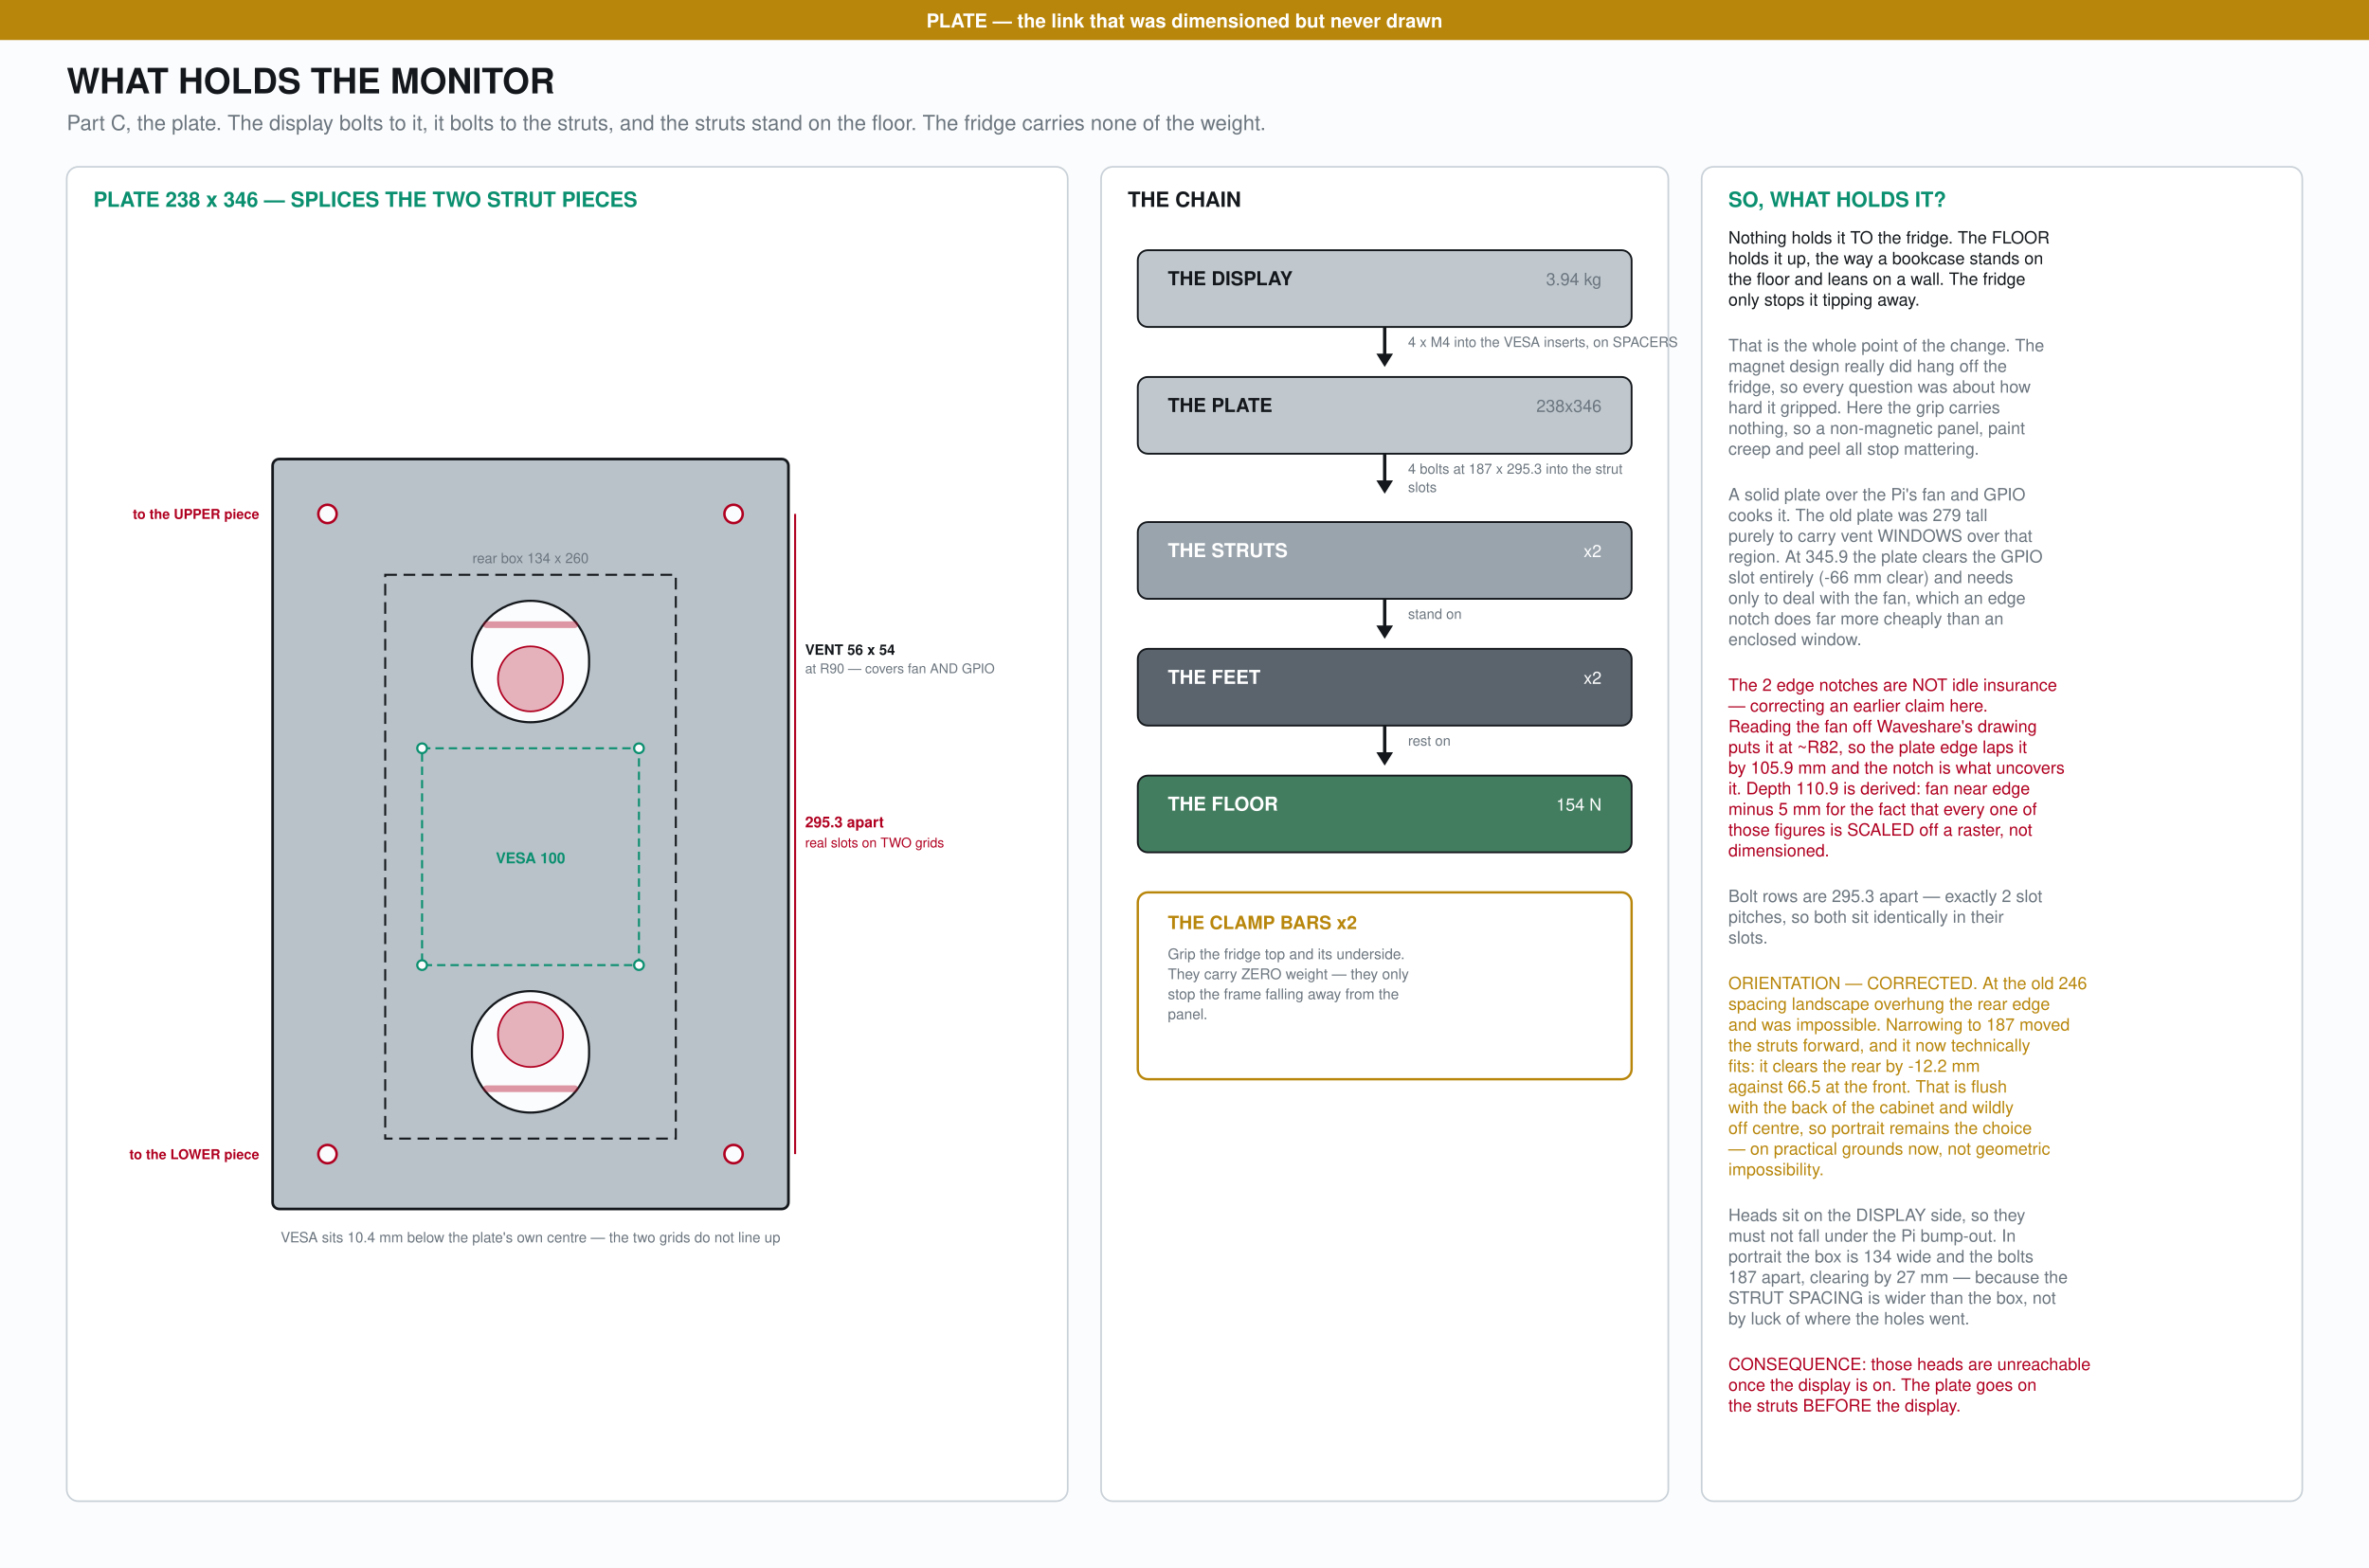
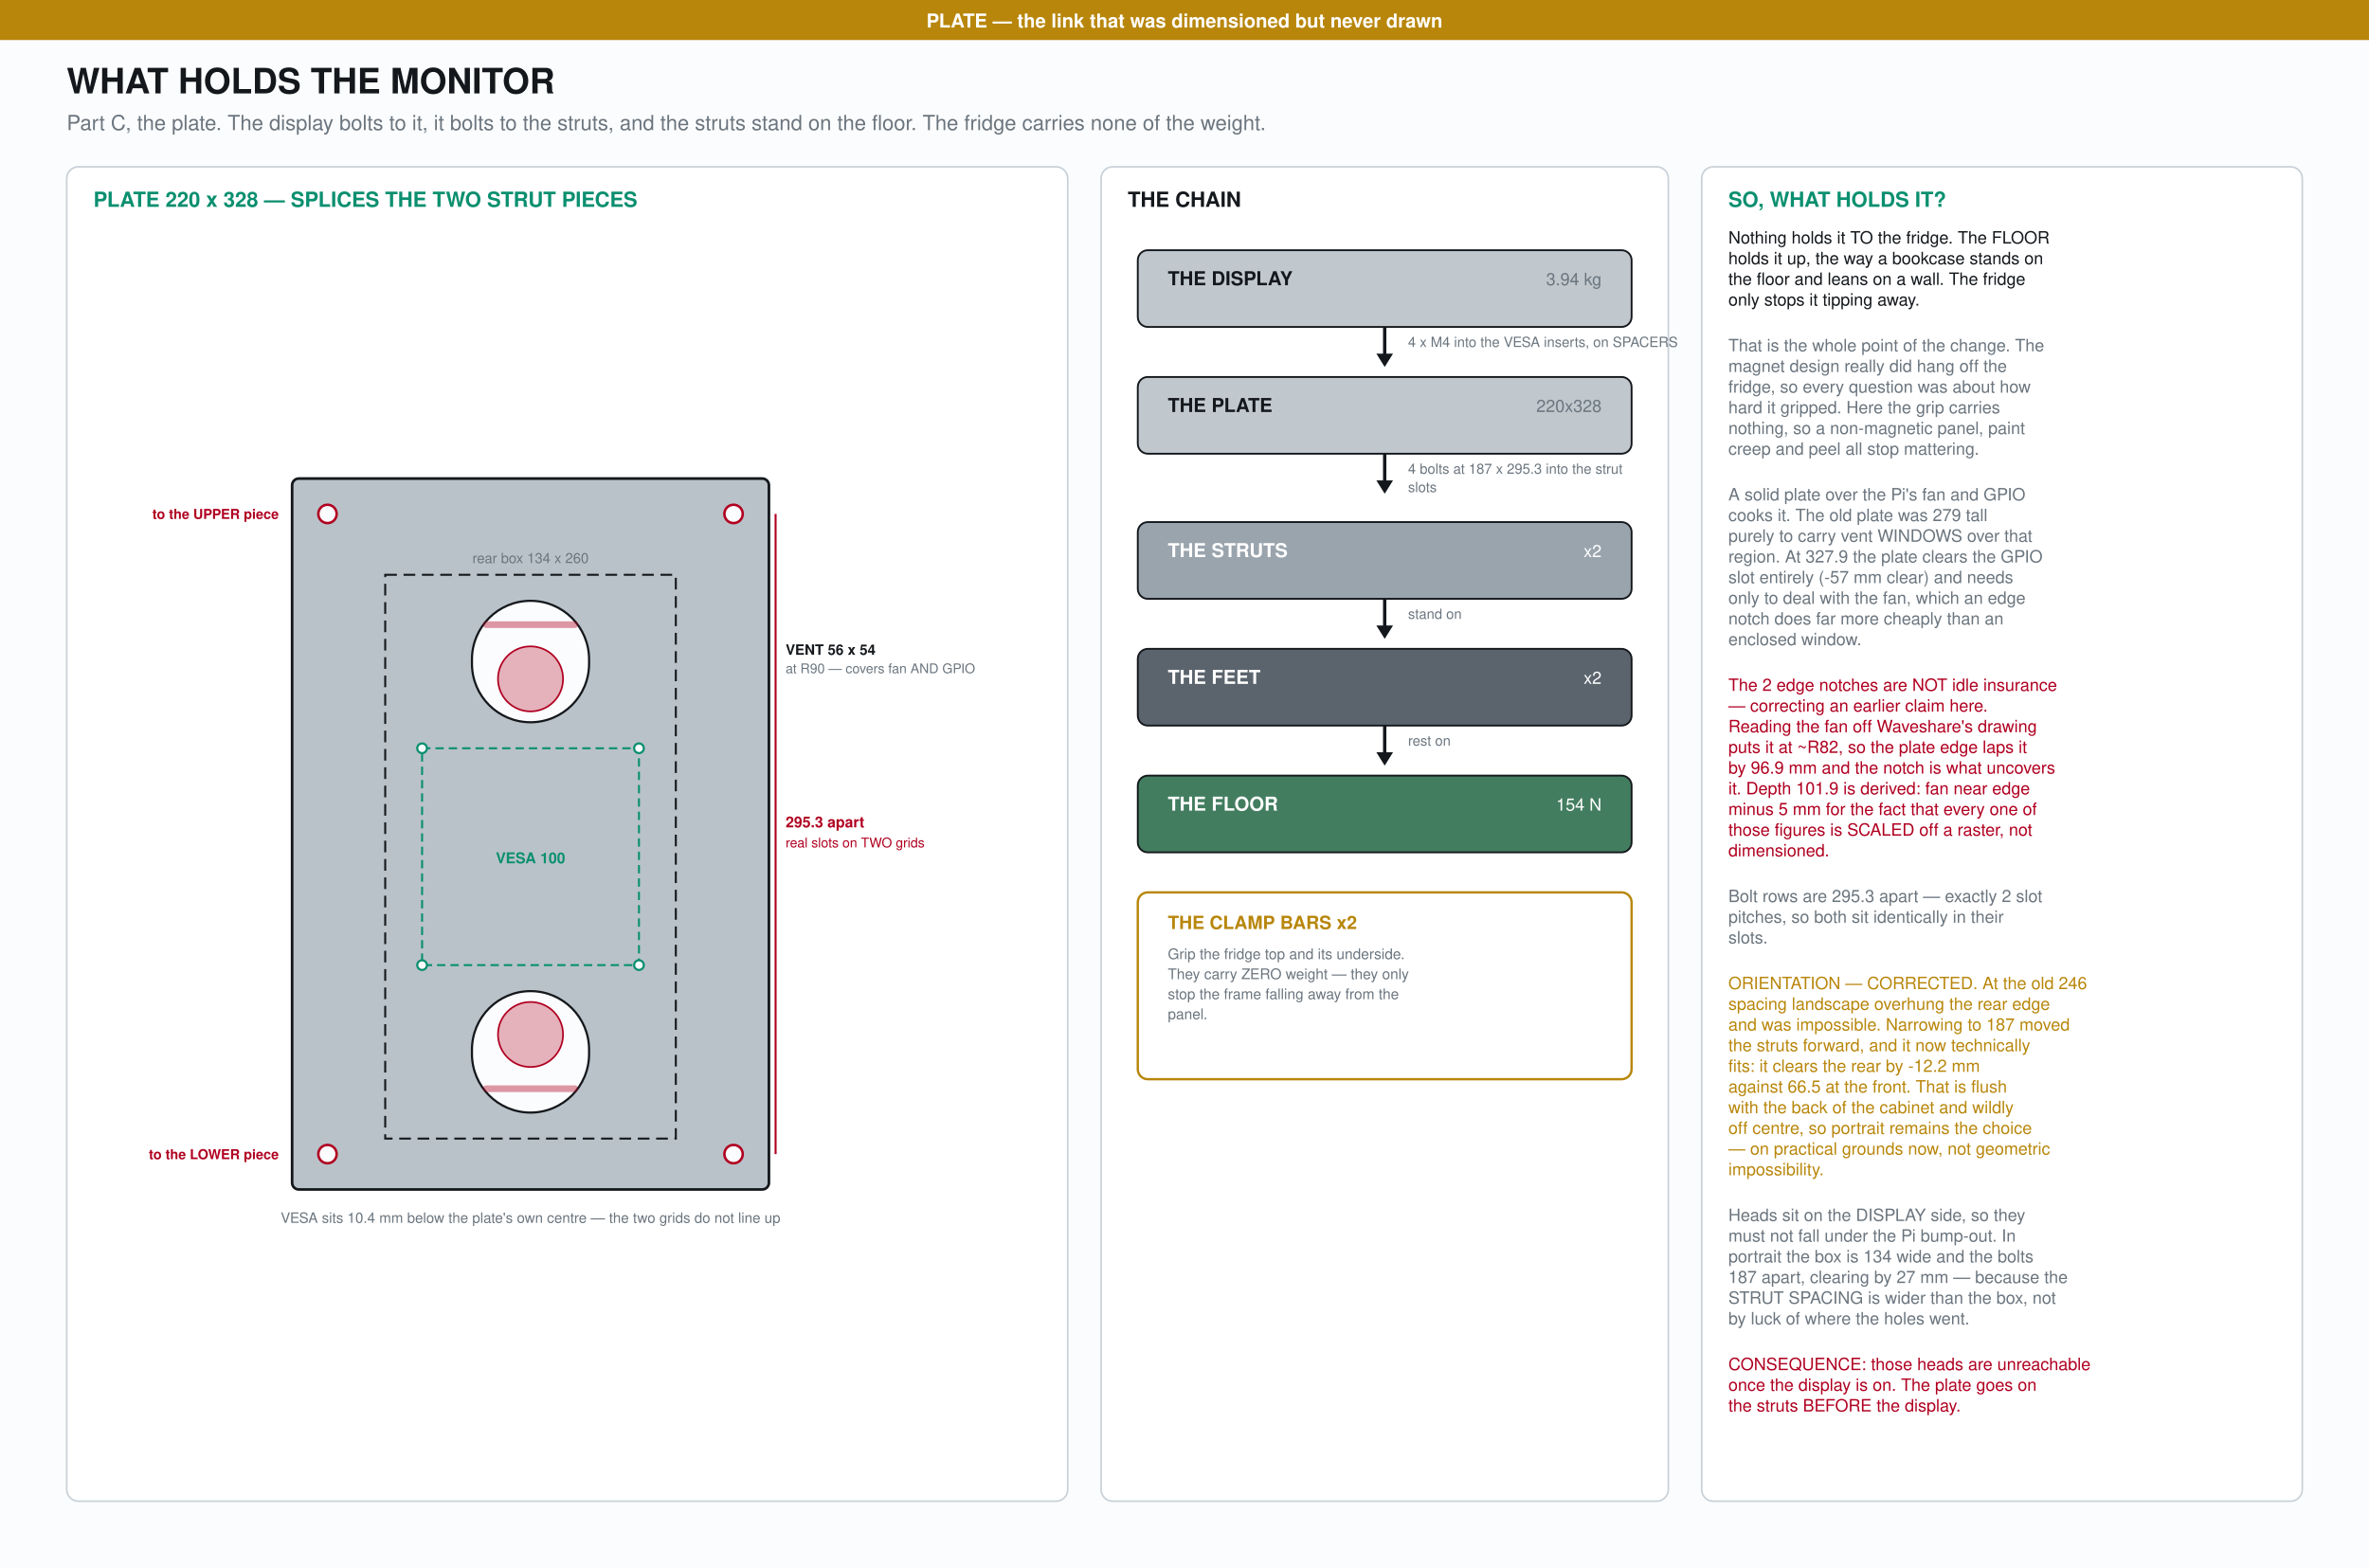
<svg xmlns="http://www.w3.org/2000/svg" width="1420" height="940" viewBox="0 0 1420 940">
  <rect width="1420" height="940" fill="#fbfcfd" />
  <rect width="1420" height="24" fill="#b8860b" />
  <text x="710.00" y="16.50" font-family="Helvetica,Arial,sans-serif" font-size="11.5" text-anchor="middle" fill="#fff" font-weight="bold">PLATE — the link that was dimensioned but never drawn</text>
  <text x="40.00" y="56.00" font-family="Helvetica,Arial,sans-serif" font-size="21" text-anchor="start" fill="#14181c" font-weight="bold">WHAT HOLDS THE MONITOR</text>
  <text x="40.00" y="78.00" font-family="Helvetica,Arial,sans-serif" font-size="12.5" text-anchor="start" fill="#6b757e" font-weight="normal">Part C, the plate. The display bolts to it, it bolts to the struts, and the struts stand on the floor. The fridge carries none of the weight.</text>
  <rect x="40.0" y="100.0" width="600.0" height="800.0" rx="7" fill="#fff" stroke="#c9d1d8" stroke-width="1" />
-   <text x="56.00" y="124.00" font-family="Helvetica,Arial,sans-serif" font-size="12.5" text-anchor="start" fill="#0a8f6f" font-weight="bold">PLATE 238 x 346 — SPLICES THE TWO STRUT PIECES</text>
-   <rect x="163.4" y="275.2" width="309.2" height="449.6" rx="4" fill="#b9c2c9" stroke="#14181c" stroke-width="1.6" />
+   <text x="56.00" y="124.00" font-family="Helvetica,Arial,sans-serif" font-size="12.5" text-anchor="start" fill="#0a8f6f" font-weight="bold">PLATE 220 x 328 — SPLICES THE TWO STRUT PIECES</text>
+   <rect x="175.1" y="286.9" width="285.8" height="426.2" rx="4" fill="#b9c2c9" stroke="#14181c" stroke-width="1.6" />
  <rect x="230.9" y="344.6" width="174.2" height="338.0" fill="none" stroke="#14181c" stroke-width="1.2" stroke-dasharray="7 4" />
  <text x="318.00" y="337.57" font-family="Helvetica,Arial,sans-serif" font-size="8.4" text-anchor="middle" fill="#6b757e" font-weight="normal">rear box 134 x 260</text>
  <rect x="282.9" y="360.2" width="70.2" height="72.8" rx="35.1" fill="#fbfcfd" stroke="#14181c" stroke-width="1.3" />
  <circle cx="318.0" cy="407.0" r="19.5" fill="#b00020" fill-opacity="0.30" stroke="#b00020" stroke-width="1" />
  <rect x="289.4" y="372.5" width="57.2" height="4" rx="2" fill="#b00020" fill-opacity="0.40" />
  <rect x="282.9" y="594.2" width="70.2" height="72.8" rx="35.1" fill="#fbfcfd" stroke="#14181c" stroke-width="1.3" />
  <circle cx="318.0" cy="620.2" r="19.5" fill="#b00020" fill-opacity="0.30" stroke="#b00020" stroke-width="1" />
  <rect x="289.4" y="650.7" width="57.2" height="4" rx="2" fill="#b00020" fill-opacity="0.40" />
-   <text x="482.61" y="392.57" font-family="Helvetica,Arial,sans-serif" font-size="8.6" text-anchor="start" fill="#14181c" font-weight="bold">VENT 56 x 54</text>
-   <text x="482.61" y="403.57" font-family="Helvetica,Arial,sans-serif" font-size="8.0" text-anchor="start" fill="#6b757e" font-weight="normal">at R90 — covers fan AND GPIO</text>
+   <text x="470.91" y="392.57" font-family="Helvetica,Arial,sans-serif" font-size="8.6" text-anchor="start" fill="#14181c" font-weight="bold">VENT 56 x 54</text>
+   <text x="470.91" y="403.57" font-family="Helvetica,Arial,sans-serif" font-size="8.0" text-anchor="start" fill="#6b757e" font-weight="normal">at R90 — covers fan AND GPIO</text>
  <rect x="253.0" y="448.6" width="130.0" height="130.0" fill="none" stroke="#0a8f6f" stroke-width="1.2" stroke-dasharray="5 3" />
  <circle cx="253.0" cy="448.6" r="2.9" fill="#fbfcfd" stroke="#0a8f6f" stroke-width="1.3" />
  <circle cx="253.0" cy="578.6" r="2.9" fill="#fbfcfd" stroke="#0a8f6f" stroke-width="1.3" />
  <circle cx="383.0" cy="448.6" r="2.9" fill="#fbfcfd" stroke="#0a8f6f" stroke-width="1.3" />
  <circle cx="383.0" cy="578.6" r="2.9" fill="#fbfcfd" stroke="#0a8f6f" stroke-width="1.3" />
  <text x="318.00" y="517.57" font-family="Helvetica,Arial,sans-serif" font-size="9.0" text-anchor="middle" fill="#0a8f6f" font-weight="bold">VESA 100</text>
  <circle cx="196.3" cy="308.1" r="5.5" fill="#fbfcfd" stroke="#b00020" stroke-width="1.5" />
  <circle cx="439.7" cy="308.1" r="5.5" fill="#fbfcfd" stroke="#b00020" stroke-width="1.5" />
-   <text x="155.39" y="311.07" font-family="Helvetica,Arial,sans-serif" font-size="8.2" text-anchor="end" fill="#b00020" font-weight="bold">to the UPPER piece</text>
+   <text x="167.09" y="311.07" font-family="Helvetica,Arial,sans-serif" font-size="8.2" text-anchor="end" fill="#b00020" font-weight="bold">to the UPPER piece</text>
  <circle cx="196.3" cy="691.9" r="5.5" fill="#fbfcfd" stroke="#b00020" stroke-width="1.5" />
  <circle cx="439.7" cy="691.9" r="5.5" fill="#fbfcfd" stroke="#b00020" stroke-width="1.5" />
-   <text x="155.39" y="694.93" font-family="Helvetica,Arial,sans-serif" font-size="8.2" text-anchor="end" fill="#b00020" font-weight="bold">to the LOWER piece</text>
-   <line x1="476.6" y1="308.1" x2="476.6" y2="691.9" stroke="#b00020" stroke-width="1.2" />
-   <text x="482.61" y="496.00" font-family="Helvetica,Arial,sans-serif" font-size="9.0" text-anchor="start" fill="#b00020" font-weight="bold">295.3 apart</text>
-   <text x="482.61" y="508.00" font-family="Helvetica,Arial,sans-serif" font-size="8.0" text-anchor="start" fill="#b00020" font-weight="normal">real slots on TWO grids</text>
-   <text x="318.00" y="744.81" font-family="Helvetica,Arial,sans-serif" font-size="8.6" text-anchor="middle" fill="#6b757e" font-weight="normal">VESA sits 10.4 mm below the plate's own centre — the two grids do not line up</text>
+   <text x="167.09" y="694.93" font-family="Helvetica,Arial,sans-serif" font-size="8.2" text-anchor="end" fill="#b00020" font-weight="bold">to the LOWER piece</text>
+   <line x1="464.9" y1="308.1" x2="464.9" y2="691.9" stroke="#b00020" stroke-width="1.2" />
+   <text x="470.91" y="496.00" font-family="Helvetica,Arial,sans-serif" font-size="9.0" text-anchor="start" fill="#b00020" font-weight="bold">295.3 apart</text>
+   <text x="470.91" y="508.00" font-family="Helvetica,Arial,sans-serif" font-size="8.0" text-anchor="start" fill="#b00020" font-weight="normal">real slots on TWO grids</text>
+   <text x="318.00" y="733.11" font-family="Helvetica,Arial,sans-serif" font-size="8.6" text-anchor="middle" fill="#6b757e" font-weight="normal">VESA sits 10.4 mm below the plate's own centre — the two grids do not line up</text>
  <rect x="660.0" y="100.0" width="340.0" height="800.0" rx="7" fill="#fff" stroke="#c9d1d8" stroke-width="1" />
  <text x="676.00" y="124.00" font-family="Helvetica,Arial,sans-serif" font-size="12.5" text-anchor="start" fill="#14181c" font-weight="bold">THE CHAIN</text>
  <rect x="682" y="150.0" width="296" height="46" rx="6" fill="#b9c2c9" fill-opacity="0.9" stroke="#14181c" stroke-width="1.1" />
  <text x="700.00" y="171.00" font-family="Helvetica,Arial,sans-serif" font-size="11.5" text-anchor="start" fill="#14181c" font-weight="bold">THE DISPLAY</text>
  <text x="960.00" y="171.00" font-family="Helvetica,Arial,sans-serif" font-size="10.2" text-anchor="end" fill="#6b757e" font-weight="normal">3.94 kg</text>
  <line x1="830" y1="196.0" x2="830" y2="218.0" stroke="#14181c" stroke-width="2" />
  <path d="M825 212.0 L830 220.0 L835 212.0" fill="#14181c" />
  <text x="844.00" y="208.00" font-family="Helvetica,Arial,sans-serif" font-size="8.4" text-anchor="start" fill="#6b757e" font-weight="normal">4 x M4 into the VESA inserts, on SPACERS</text>
  <rect x="682" y="226.0" width="296" height="46" rx="6" fill="#b9c2c9" fill-opacity="0.9" stroke="#14181c" stroke-width="1.1" />
  <text x="700.00" y="247.00" font-family="Helvetica,Arial,sans-serif" font-size="11.5" text-anchor="start" fill="#14181c" font-weight="bold">THE PLATE</text>
-   <text x="960.00" y="247.00" font-family="Helvetica,Arial,sans-serif" font-size="10.2" text-anchor="end" fill="#6b757e" font-weight="normal">238x346</text>
+   <text x="960.00" y="247.00" font-family="Helvetica,Arial,sans-serif" font-size="10.2" text-anchor="end" fill="#6b757e" font-weight="normal">220x328</text>
  <line x1="830" y1="272.0" x2="830" y2="294.0" stroke="#14181c" stroke-width="2" />
  <path d="M825 288.0 L830 296.0 L835 288.0" fill="#14181c" />
  <text x="844.00" y="284.00" font-family="Helvetica,Arial,sans-serif" font-size="8.4" text-anchor="start" fill="#6b757e" font-weight="normal">4 bolts at 187 x 295.3 into the strut</text>
  <text x="844.00" y="295.00" font-family="Helvetica,Arial,sans-serif" font-size="8.4" text-anchor="start" fill="#6b757e" font-weight="normal">slots</text>
  <rect x="682" y="313.0" width="296" height="46" rx="6" fill="#8f9aa4" fill-opacity="0.9" stroke="#14181c" stroke-width="1.1" />
  <text x="700.00" y="334.00" font-family="Helvetica,Arial,sans-serif" font-size="11.5" text-anchor="start" fill="#fff" font-weight="bold">THE STRUTS</text>
  <text x="960.00" y="334.00" font-family="Helvetica,Arial,sans-serif" font-size="10.2" text-anchor="end" fill="#fff" font-weight="normal">x2</text>
  <line x1="830" y1="359.0" x2="830" y2="381.0" stroke="#14181c" stroke-width="2" />
  <path d="M825 375.0 L830 383.0 L835 375.0" fill="#14181c" />
  <text x="844.00" y="371.00" font-family="Helvetica,Arial,sans-serif" font-size="8.4" text-anchor="start" fill="#6b757e" font-weight="normal">stand on</text>
  <rect x="682" y="389.0" width="296" height="46" rx="6" fill="#4a545e" fill-opacity="0.9" stroke="#14181c" stroke-width="1.1" />
  <text x="700.00" y="410.00" font-family="Helvetica,Arial,sans-serif" font-size="11.5" text-anchor="start" fill="#fff" font-weight="bold">THE FEET</text>
  <text x="960.00" y="410.00" font-family="Helvetica,Arial,sans-serif" font-size="10.2" text-anchor="end" fill="#fff" font-weight="normal">x2</text>
  <line x1="830" y1="435.0" x2="830" y2="457.0" stroke="#14181c" stroke-width="2" />
  <path d="M825 451.0 L830 459.0 L835 451.0" fill="#14181c" />
  <text x="844.00" y="447.00" font-family="Helvetica,Arial,sans-serif" font-size="8.4" text-anchor="start" fill="#6b757e" font-weight="normal">rest on</text>
  <rect x="682" y="465.0" width="296" height="46" rx="6" fill="#2f6f4f" fill-opacity="0.9" stroke="#14181c" stroke-width="1.1" />
  <text x="700.00" y="486.00" font-family="Helvetica,Arial,sans-serif" font-size="11.5" text-anchor="start" fill="#fff" font-weight="bold">THE FLOOR</text>
  <text x="960.00" y="486.00" font-family="Helvetica,Arial,sans-serif" font-size="10.2" text-anchor="end" fill="#fff" font-weight="normal">154 N</text>
  <rect x="682" y="535.0" width="296" height="112" rx="6" fill="#fff" stroke="#b8860b" stroke-width="1.4" />
  <text x="700.00" y="557.00" font-family="Helvetica,Arial,sans-serif" font-size="11" text-anchor="start" fill="#b8860b" font-weight="bold">THE CLAMP BARS x2</text>
  <text x="700.00" y="575.00" font-family="Helvetica,Arial,sans-serif" font-size="8.8" text-anchor="start" fill="#6b757e" font-weight="normal">Grip the fridge top and its underside.</text>
  <text x="700.00" y="587.00" font-family="Helvetica,Arial,sans-serif" font-size="8.8" text-anchor="start" fill="#6b757e" font-weight="normal">They carry ZERO weight — they only</text>
  <text x="700.00" y="599.00" font-family="Helvetica,Arial,sans-serif" font-size="8.8" text-anchor="start" fill="#6b757e" font-weight="normal">stop the frame falling away from the</text>
  <text x="700.00" y="611.00" font-family="Helvetica,Arial,sans-serif" font-size="8.8" text-anchor="start" fill="#6b757e" font-weight="normal">panel.</text>
  <rect x="1020.0" y="100.0" width="360.0" height="800.0" rx="7" fill="#fff" stroke="#c9d1d8" stroke-width="1" />
  <text x="1036.00" y="124.00" font-family="Helvetica,Arial,sans-serif" font-size="12.5" text-anchor="start" fill="#0a8f6f" font-weight="bold">SO, WHAT HOLDS IT?</text>
  <text x="1036.00" y="146.00" font-family="Helvetica,Arial,sans-serif" font-size="10.2" text-anchor="start" fill="#14181c" font-weight="normal">Nothing holds it TO the fridge. The FLOOR</text>
  <text x="1036.00" y="158.40" font-family="Helvetica,Arial,sans-serif" font-size="10.2" text-anchor="start" fill="#14181c" font-weight="normal">holds it up, the way a bookcase stands on</text>
  <text x="1036.00" y="170.80" font-family="Helvetica,Arial,sans-serif" font-size="10.2" text-anchor="start" fill="#14181c" font-weight="normal">the floor and leans on a wall. The fridge</text>
  <text x="1036.00" y="183.20" font-family="Helvetica,Arial,sans-serif" font-size="10.2" text-anchor="start" fill="#14181c" font-weight="normal">only stops it tipping away.</text>
  <text x="1036.00" y="210.60" font-family="Helvetica,Arial,sans-serif" font-size="10.2" text-anchor="start" fill="#6b757e" font-weight="normal">That is the whole point of the change. The</text>
  <text x="1036.00" y="223.00" font-family="Helvetica,Arial,sans-serif" font-size="10.2" text-anchor="start" fill="#6b757e" font-weight="normal">magnet design really did hang off the</text>
  <text x="1036.00" y="235.40" font-family="Helvetica,Arial,sans-serif" font-size="10.2" text-anchor="start" fill="#6b757e" font-weight="normal">fridge, so every question was about how</text>
  <text x="1036.00" y="247.80" font-family="Helvetica,Arial,sans-serif" font-size="10.2" text-anchor="start" fill="#6b757e" font-weight="normal">hard it gripped. Here the grip carries</text>
  <text x="1036.00" y="260.20" font-family="Helvetica,Arial,sans-serif" font-size="10.2" text-anchor="start" fill="#6b757e" font-weight="normal">nothing, so a non-magnetic panel, paint</text>
  <text x="1036.00" y="272.60" font-family="Helvetica,Arial,sans-serif" font-size="10.2" text-anchor="start" fill="#6b757e" font-weight="normal">creep and peel all stop mattering.</text>
  <text x="1036.00" y="300.00" font-family="Helvetica,Arial,sans-serif" font-size="10.2" text-anchor="start" fill="#6b757e" font-weight="normal">A solid plate over the Pi's fan and GPIO</text>
  <text x="1036.00" y="312.40" font-family="Helvetica,Arial,sans-serif" font-size="10.2" text-anchor="start" fill="#6b757e" font-weight="normal">cooks it. The old plate was 279 tall</text>
  <text x="1036.00" y="324.80" font-family="Helvetica,Arial,sans-serif" font-size="10.2" text-anchor="start" fill="#6b757e" font-weight="normal">purely to carry vent WINDOWS over that</text>
-   <text x="1036.00" y="337.20" font-family="Helvetica,Arial,sans-serif" font-size="10.2" text-anchor="start" fill="#6b757e" font-weight="normal">region. At 345.9 the plate clears the GPIO</text>
-   <text x="1036.00" y="349.60" font-family="Helvetica,Arial,sans-serif" font-size="10.2" text-anchor="start" fill="#6b757e" font-weight="normal">slot entirely (-66 mm clear) and needs</text>
+   <text x="1036.00" y="337.20" font-family="Helvetica,Arial,sans-serif" font-size="10.2" text-anchor="start" fill="#6b757e" font-weight="normal">region. At 327.9 the plate clears the GPIO</text>
+   <text x="1036.00" y="349.60" font-family="Helvetica,Arial,sans-serif" font-size="10.2" text-anchor="start" fill="#6b757e" font-weight="normal">slot entirely (-57 mm clear) and needs</text>
  <text x="1036.00" y="362.00" font-family="Helvetica,Arial,sans-serif" font-size="10.2" text-anchor="start" fill="#6b757e" font-weight="normal">only to deal with the fan, which an edge</text>
  <text x="1036.00" y="374.40" font-family="Helvetica,Arial,sans-serif" font-size="10.2" text-anchor="start" fill="#6b757e" font-weight="normal">notch does far more cheaply than an</text>
  <text x="1036.00" y="386.80" font-family="Helvetica,Arial,sans-serif" font-size="10.2" text-anchor="start" fill="#6b757e" font-weight="normal">enclosed window.</text>
  <text x="1036.00" y="414.20" font-family="Helvetica,Arial,sans-serif" font-size="10.2" text-anchor="start" fill="#b00020" font-weight="normal">The 2 edge notches are NOT idle insurance</text>
  <text x="1036.00" y="426.60" font-family="Helvetica,Arial,sans-serif" font-size="10.2" text-anchor="start" fill="#b00020" font-weight="normal">— correcting an earlier claim here.</text>
  <text x="1036.00" y="439.00" font-family="Helvetica,Arial,sans-serif" font-size="10.2" text-anchor="start" fill="#b00020" font-weight="normal">Reading the fan off Waveshare's drawing</text>
  <text x="1036.00" y="451.40" font-family="Helvetica,Arial,sans-serif" font-size="10.2" text-anchor="start" fill="#b00020" font-weight="normal">puts it at ~R82, so the plate edge laps it</text>
-   <text x="1036.00" y="463.80" font-family="Helvetica,Arial,sans-serif" font-size="10.2" text-anchor="start" fill="#b00020" font-weight="normal">by 105.9 mm and the notch is what uncovers</text>
-   <text x="1036.00" y="476.20" font-family="Helvetica,Arial,sans-serif" font-size="10.2" text-anchor="start" fill="#b00020" font-weight="normal">it. Depth 110.9 is derived: fan near edge</text>
+   <text x="1036.00" y="463.80" font-family="Helvetica,Arial,sans-serif" font-size="10.2" text-anchor="start" fill="#b00020" font-weight="normal">by 96.9 mm and the notch is what uncovers</text>
+   <text x="1036.00" y="476.20" font-family="Helvetica,Arial,sans-serif" font-size="10.2" text-anchor="start" fill="#b00020" font-weight="normal">it. Depth 101.9 is derived: fan near edge</text>
  <text x="1036.00" y="488.60" font-family="Helvetica,Arial,sans-serif" font-size="10.2" text-anchor="start" fill="#b00020" font-weight="normal">minus 5 mm for the fact that every one of</text>
  <text x="1036.00" y="501.00" font-family="Helvetica,Arial,sans-serif" font-size="10.2" text-anchor="start" fill="#b00020" font-weight="normal">those figures is SCALED off a raster, not</text>
  <text x="1036.00" y="513.40" font-family="Helvetica,Arial,sans-serif" font-size="10.2" text-anchor="start" fill="#b00020" font-weight="normal">dimensioned.</text>
  <text x="1036.00" y="540.80" font-family="Helvetica,Arial,sans-serif" font-size="10.2" text-anchor="start" fill="#6b757e" font-weight="normal">Bolt rows are 295.3 apart — exactly 2 slot</text>
  <text x="1036.00" y="553.20" font-family="Helvetica,Arial,sans-serif" font-size="10.2" text-anchor="start" fill="#6b757e" font-weight="normal">pitches, so both sit identically in their</text>
  <text x="1036.00" y="565.60" font-family="Helvetica,Arial,sans-serif" font-size="10.2" text-anchor="start" fill="#6b757e" font-weight="normal">slots.</text>
  <text x="1036.00" y="593.00" font-family="Helvetica,Arial,sans-serif" font-size="10.2" text-anchor="start" fill="#b8860b" font-weight="normal">ORIENTATION — CORRECTED. At the old 246</text>
  <text x="1036.00" y="605.40" font-family="Helvetica,Arial,sans-serif" font-size="10.2" text-anchor="start" fill="#b8860b" font-weight="normal">spacing landscape overhung the rear edge</text>
  <text x="1036.00" y="617.80" font-family="Helvetica,Arial,sans-serif" font-size="10.2" text-anchor="start" fill="#b8860b" font-weight="normal">and was impossible. Narrowing to 187 moved</text>
  <text x="1036.00" y="630.20" font-family="Helvetica,Arial,sans-serif" font-size="10.2" text-anchor="start" fill="#b8860b" font-weight="normal">the struts forward, and it now technically</text>
  <text x="1036.00" y="642.60" font-family="Helvetica,Arial,sans-serif" font-size="10.2" text-anchor="start" fill="#b8860b" font-weight="normal">fits: it clears the rear by -12.2 mm</text>
  <text x="1036.00" y="655.00" font-family="Helvetica,Arial,sans-serif" font-size="10.2" text-anchor="start" fill="#b8860b" font-weight="normal">against 66.5 at the front. That is flush</text>
  <text x="1036.00" y="667.40" font-family="Helvetica,Arial,sans-serif" font-size="10.2" text-anchor="start" fill="#b8860b" font-weight="normal">with the back of the cabinet and wildly</text>
  <text x="1036.00" y="679.80" font-family="Helvetica,Arial,sans-serif" font-size="10.2" text-anchor="start" fill="#b8860b" font-weight="normal">off centre, so portrait remains the choice</text>
  <text x="1036.00" y="692.20" font-family="Helvetica,Arial,sans-serif" font-size="10.2" text-anchor="start" fill="#b8860b" font-weight="normal">— on practical grounds now, not geometric</text>
  <text x="1036.00" y="704.60" font-family="Helvetica,Arial,sans-serif" font-size="10.2" text-anchor="start" fill="#b8860b" font-weight="normal">impossibility.</text>
  <text x="1036.00" y="732.00" font-family="Helvetica,Arial,sans-serif" font-size="10.2" text-anchor="start" fill="#6b757e" font-weight="normal">Heads sit on the DISPLAY side, so they</text>
  <text x="1036.00" y="744.40" font-family="Helvetica,Arial,sans-serif" font-size="10.2" text-anchor="start" fill="#6b757e" font-weight="normal">must not fall under the Pi bump-out. In</text>
  <text x="1036.00" y="756.80" font-family="Helvetica,Arial,sans-serif" font-size="10.2" text-anchor="start" fill="#6b757e" font-weight="normal">portrait the box is 134 wide and the bolts</text>
  <text x="1036.00" y="769.20" font-family="Helvetica,Arial,sans-serif" font-size="10.2" text-anchor="start" fill="#6b757e" font-weight="normal">187 apart, clearing by 27 mm — because the</text>
  <text x="1036.00" y="781.60" font-family="Helvetica,Arial,sans-serif" font-size="10.2" text-anchor="start" fill="#6b757e" font-weight="normal">STRUT SPACING is wider than the box, not</text>
  <text x="1036.00" y="794.00" font-family="Helvetica,Arial,sans-serif" font-size="10.2" text-anchor="start" fill="#6b757e" font-weight="normal">by luck of where the holes went.</text>
  <text x="1036.00" y="821.40" font-family="Helvetica,Arial,sans-serif" font-size="10.2" text-anchor="start" fill="#b00020" font-weight="normal">CONSEQUENCE: those heads are unreachable</text>
  <text x="1036.00" y="833.80" font-family="Helvetica,Arial,sans-serif" font-size="10.2" text-anchor="start" fill="#b00020" font-weight="normal">once the display is on. The plate goes on</text>
  <text x="1036.00" y="846.20" font-family="Helvetica,Arial,sans-serif" font-size="10.2" text-anchor="start" fill="#b00020" font-weight="normal">the struts BEFORE the display.</text>
</svg>
